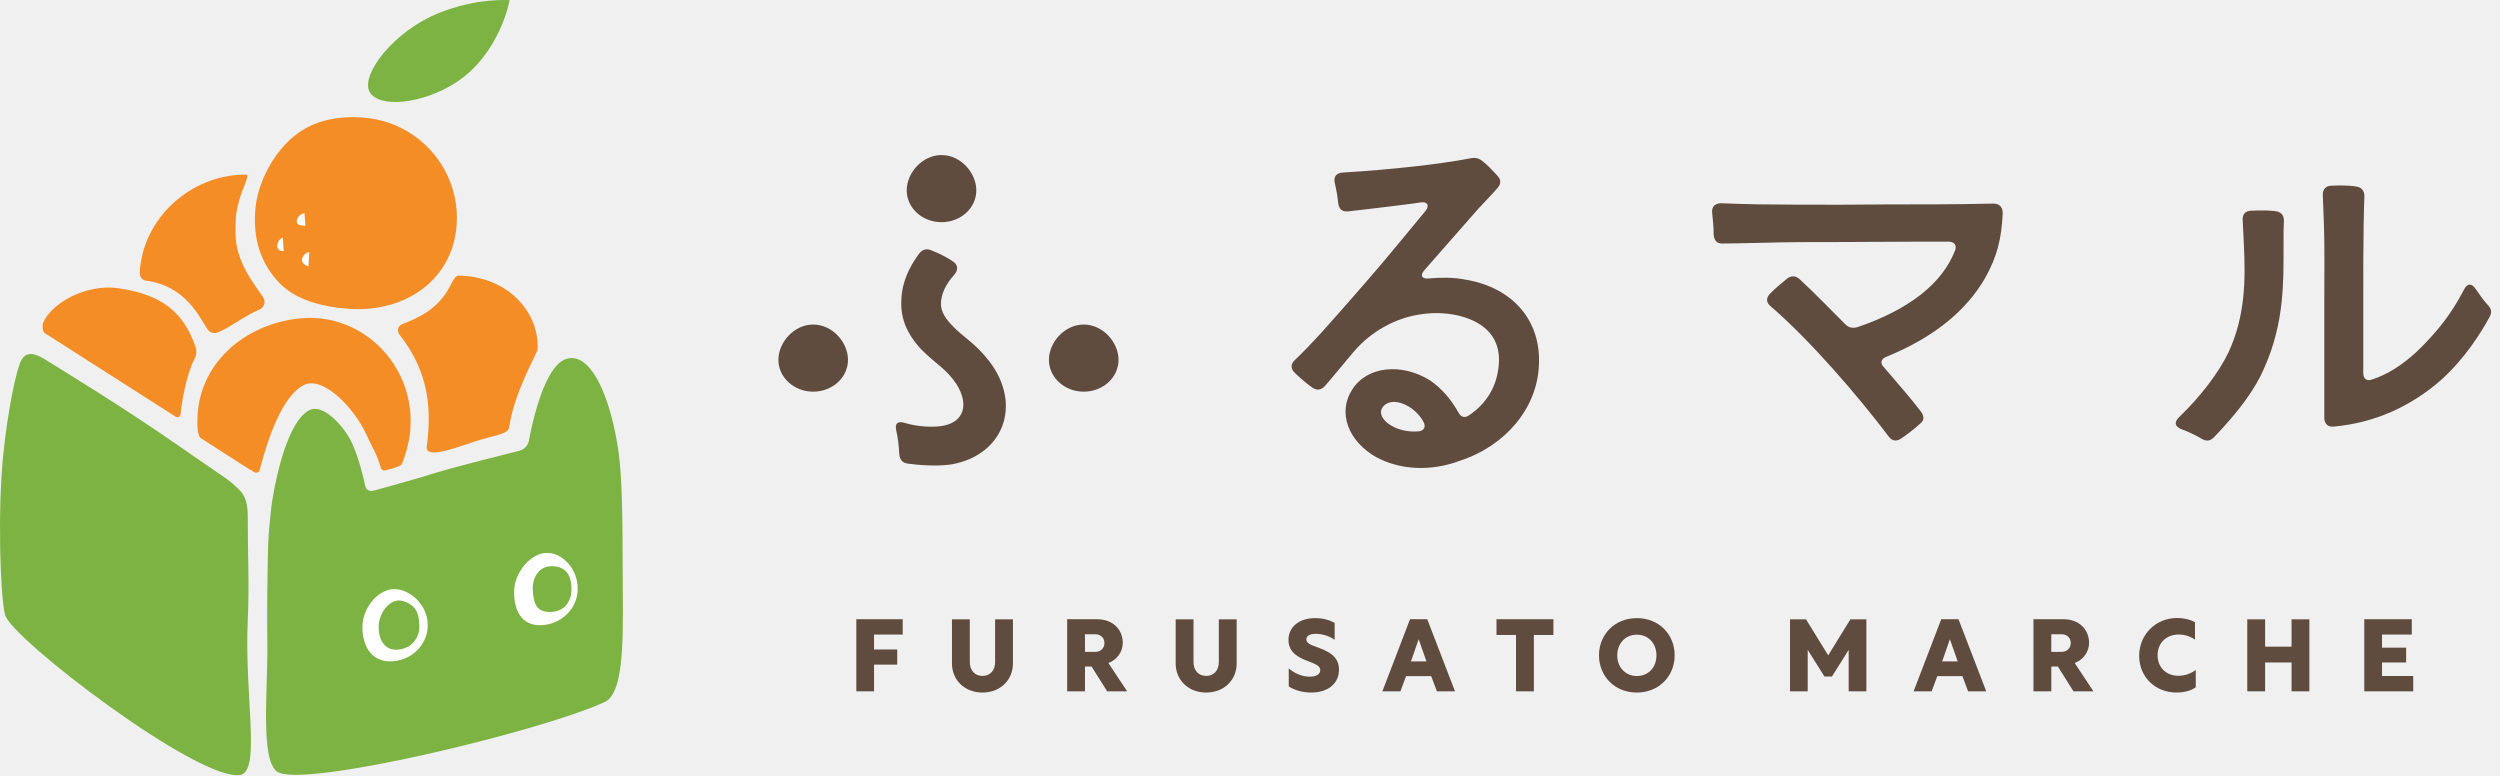
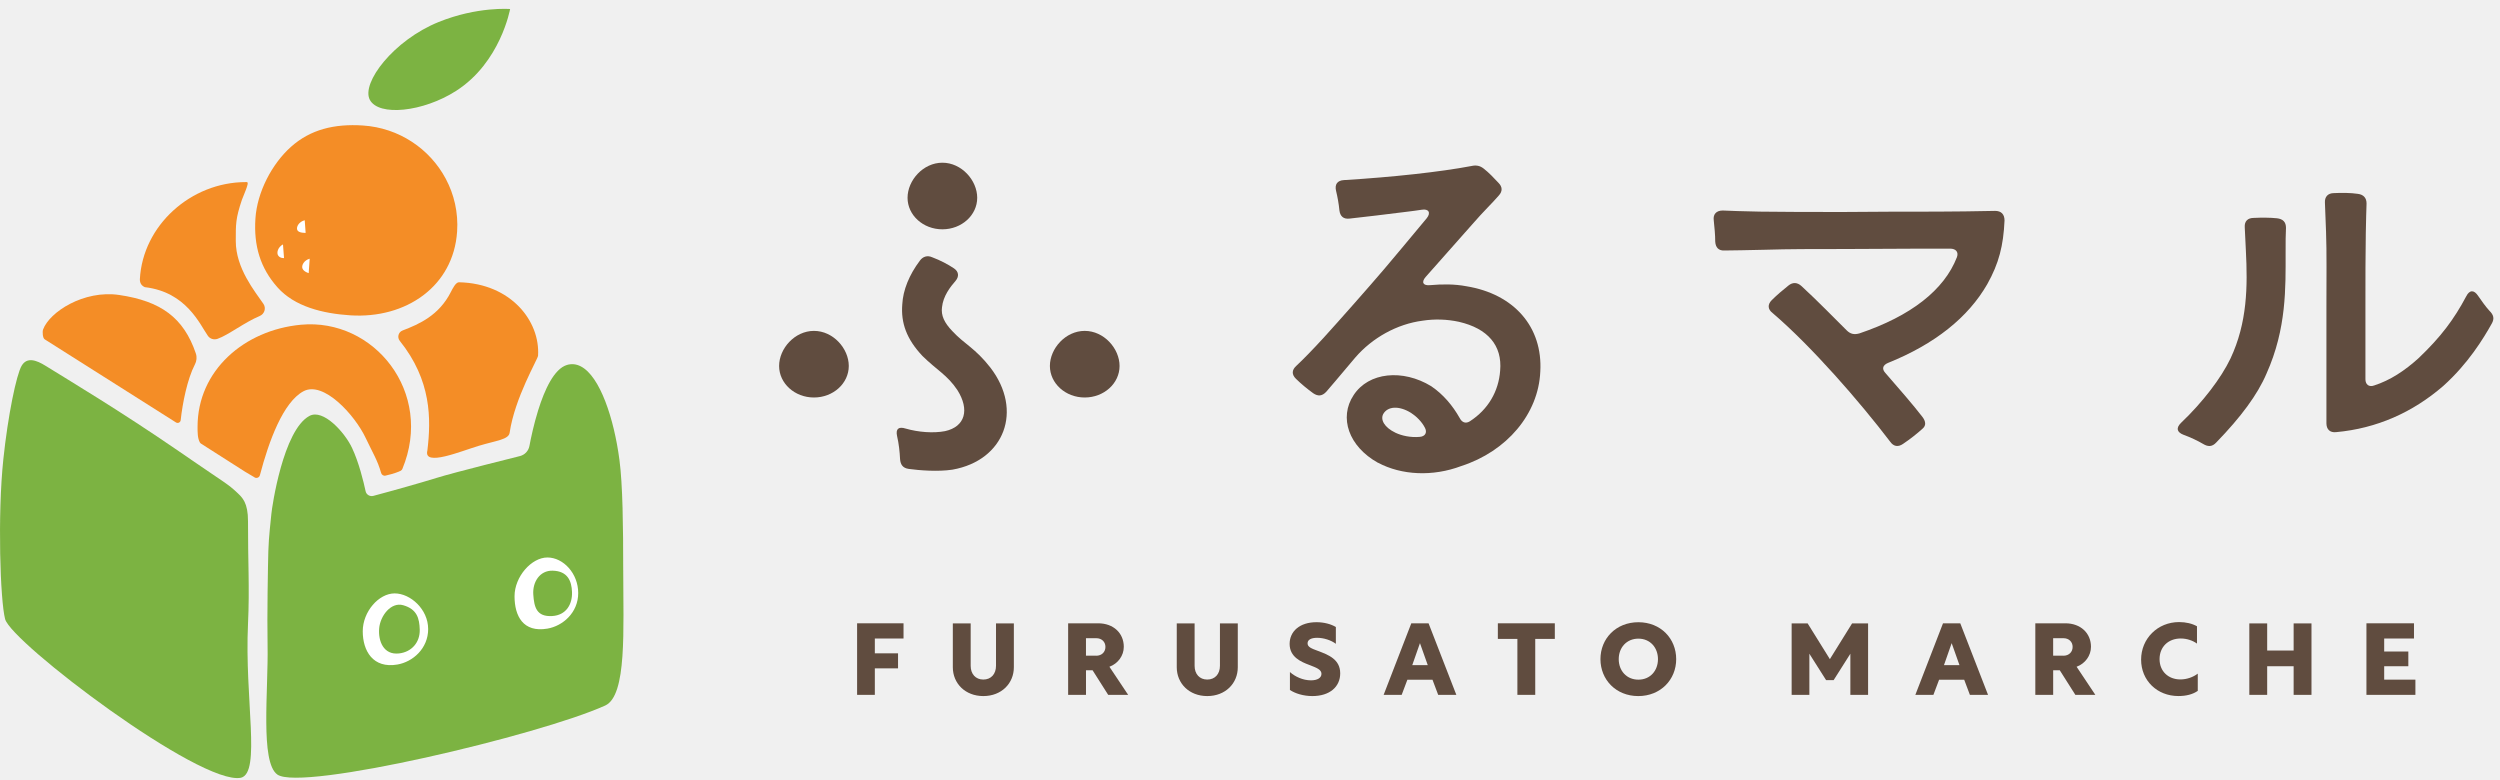
- <svg xmlns="http://www.w3.org/2000/svg" width="258" height="80" viewBox="0 0 258 80" fill="none">
-   <path d="M93.689 47.844C93.111 47.767 92.838 47.421 92.8 46.804C92.761 46.036 92.684 45.266 92.491 44.418C92.337 43.686 92.645 43.417 93.381 43.65C94.694 44.034 96.239 44.15 97.437 43.919C99.525 43.456 99.988 41.687 98.713 39.649C97.669 38.072 96.586 37.57 95.118 36.108C93.458 34.337 92.877 32.645 93.031 30.722C93.108 29.26 93.728 27.683 94.846 26.183C95.154 25.76 95.617 25.607 96.121 25.837C96.933 26.145 97.743 26.569 98.363 26.992C98.867 27.337 98.903 27.839 98.517 28.3C97.977 28.917 97.242 29.877 97.126 31.032C97.011 31.879 97.358 32.647 98.209 33.533C99.445 34.88 100.527 35.264 102.111 37.304C105.512 41.766 103.579 46.961 98.209 47.923C96.702 48.154 94.807 48 93.687 47.846L93.689 47.844Z" fill="#604C3F" />
-   <path d="M87.514 37.14C87.514 38.953 85.907 40.42 83.923 40.42C81.938 40.42 80.331 38.95 80.331 37.14C80.331 35.33 81.938 33.492 83.923 33.492C85.907 33.492 87.514 35.328 87.514 37.14Z" fill="#604C3F" />
-   <path d="M115.433 37.14C115.433 38.953 113.826 40.42 111.841 40.42C109.857 40.42 108.25 38.95 108.25 37.14C108.25 35.33 109.857 33.492 111.841 33.492C113.826 33.492 115.433 35.328 115.433 37.14Z" fill="#604C3F" />
-   <path d="M100.756 19.649C100.756 21.462 99.149 22.929 97.165 22.929C95.18 22.929 93.573 21.459 93.573 19.649C93.573 17.84 95.18 16.001 97.165 16.001C99.149 16.001 100.756 17.837 100.756 19.649Z" fill="#604C3F" />
-   <path d="M142.08 47.212C139.067 45.519 138.023 42.516 139.568 40.169C141.113 37.783 144.63 37.437 147.566 39.245C148.802 40.092 149.769 41.246 150.501 42.552C150.733 43.016 151.121 43.169 151.545 42.898C153.437 41.666 154.52 39.782 154.674 37.627C154.905 35.01 153.399 33.241 150.424 32.547C149.188 32.279 147.913 32.24 146.676 32.432C144.049 32.778 141.499 34.201 139.722 36.28C137.907 38.474 137.133 39.357 136.748 39.821C136.324 40.281 135.897 40.32 135.395 39.974C134.817 39.552 134.159 39.011 133.619 38.474C133.156 38.013 133.195 37.55 133.658 37.127C134.354 36.474 135.357 35.435 136.478 34.204C138.177 32.317 141.074 29.009 142.699 27.087C143.396 26.278 145.442 23.779 147.103 21.777C147.566 21.198 147.296 20.776 146.602 20.891C146.098 20.968 145.558 21.045 144.902 21.122C143.087 21.352 140.576 21.659 139.146 21.813C138.529 21.89 138.18 21.582 138.103 20.965C138.025 20.195 137.91 19.58 137.755 18.925C137.601 18.272 137.871 17.847 138.568 17.809C143.591 17.502 148.496 16.961 151.705 16.347C152.208 16.232 152.594 16.309 152.98 16.616C153.52 17.038 154.023 17.578 154.486 18.078C154.91 18.5 154.949 18.963 154.525 19.424C153.946 20.118 152.903 21.116 151.82 22.386L146.99 27.888C146.527 28.425 146.72 28.812 147.452 28.735C148.728 28.62 150.003 28.62 151.201 28.851C156.108 29.66 159.083 33.082 158.813 37.739C158.62 42.125 155.376 46.011 150.661 47.549C147.725 48.666 144.517 48.512 142.082 47.204L142.08 47.212ZM146.91 43.556C146.602 42.941 146.021 42.363 145.481 42.017C144.244 41.246 143.085 41.323 142.622 42.132C142.313 42.708 142.699 43.517 143.897 44.093C144.553 44.401 145.442 44.595 146.37 44.516C146.951 44.477 147.183 44.055 146.91 43.553V43.556Z" fill="#604C3F" />
-   <path d="M194.894 45.023C191.727 40.829 186.781 35.097 182.763 31.633C182.261 31.249 182.223 30.75 182.686 30.287C183.187 29.785 183.806 29.247 184.385 28.787C184.848 28.402 185.313 28.441 185.737 28.825C187.359 30.325 189.254 32.289 190.411 33.443C190.796 33.827 191.182 33.904 191.724 33.751C197.018 31.943 200.457 29.25 201.771 25.825C201.964 25.287 201.655 24.939 201.074 24.939C197.095 24.939 198.409 24.939 190.218 24.977C186.935 24.977 184.462 24.977 181.989 25.054C180.094 25.092 178.706 25.131 177.816 25.131C177.199 25.169 176.888 24.823 176.85 24.206C176.85 23.513 176.773 22.706 176.696 21.974C176.618 21.36 176.965 20.973 177.624 20.973C178.397 21.012 179.595 21.05 181.449 21.088C183.922 21.127 186.858 21.127 190.105 21.127C193.349 21.088 197.29 21.088 199.725 21.088C201.193 21.088 203.936 21.05 205.712 21.012C206.332 21.012 206.679 21.357 206.679 22.012C206.563 24.629 206.098 26.475 204.9 28.63C202.931 32.094 199.491 34.864 194.66 36.825C194.12 37.056 194.005 37.442 194.39 37.865C195.781 39.48 197.249 41.172 198.216 42.442C198.563 42.903 198.601 43.328 198.254 43.635C197.673 44.173 196.941 44.751 196.205 45.251C195.704 45.596 195.239 45.519 194.892 45.02L194.894 45.023Z" fill="#604C3F" />
-   <path d="M225.109 44.288C224.451 44.019 224.335 43.594 224.878 43.057C227.119 40.904 229.012 38.402 229.978 36.362C231.716 32.629 231.755 28.858 231.562 25.128L231.446 22.704C231.408 22.087 231.755 21.741 232.374 21.741C233.187 21.703 234.035 21.703 234.77 21.78C235.39 21.856 235.698 22.164 235.698 22.781C235.66 23.398 235.66 24.242 235.66 25.397C235.66 28.935 235.775 33.246 233.688 37.939C232.76 40.133 231.06 42.44 228.51 45.097C228.086 45.558 227.659 45.558 227.158 45.251C226.58 44.905 225.844 44.559 225.112 44.288H225.109ZM239.868 43.095V30.937C239.868 28.282 239.907 25.205 239.829 23.203L239.714 20.164C239.675 19.547 240.022 19.163 240.642 19.163C241.454 19.125 242.341 19.125 243.115 19.24C243.693 19.317 244.004 19.662 244.004 20.241C243.966 20.935 243.966 21.933 243.927 23.318C243.889 25.32 243.889 28.282 243.889 30.937V38.517C243.889 39.055 244.236 39.365 244.776 39.173C246.436 38.635 247.943 37.634 249.372 36.326C251.653 34.132 253.005 32.325 254.28 29.9C254.627 29.206 255.092 29.206 255.516 29.862C255.864 30.364 256.288 30.978 256.676 31.401C257.1 31.823 257.216 32.209 256.907 32.747C256.056 34.286 254.473 36.902 251.923 39.211C248.755 41.981 245.046 43.635 240.873 44.022C240.215 44.099 239.868 43.715 239.868 43.098V43.095Z" fill="#604C3F" />
-   <path d="M88.373 63.904H93.159V65.486H90.201V67.027H92.594V68.589H90.201V71.346H88.373V63.904Z" fill="#604C3F" />
-   <path d="M104.535 68.474C104.535 70.15 103.26 71.471 101.389 71.471C99.517 71.471 98.242 70.15 98.242 68.474V63.914H100.083V68.328C100.083 69.18 100.594 69.754 101.389 69.754C102.183 69.754 102.695 69.18 102.695 68.328V63.914H104.535V68.474Z" fill="#604C3F" />
-   <path d="M110.132 63.904H113.225C114.813 63.904 115.87 64.933 115.87 66.351C115.87 67.257 115.284 68.089 114.387 68.422L116.32 71.346H114.261L112.651 68.786H111.973V71.346H110.132V63.904ZM113.027 67.275C113.602 67.275 113.978 66.881 113.978 66.359C113.978 65.837 113.602 65.453 113.027 65.453H111.97V67.273H113.027V67.275Z" fill="#604C3F" />
-   <path d="M127.624 68.474C127.624 70.15 126.349 71.471 124.477 71.471C122.605 71.471 121.33 70.15 121.33 68.474V63.914H123.171V68.328C123.171 69.18 123.683 69.754 124.477 69.754C125.271 69.754 125.783 69.18 125.783 68.328V63.914H127.624V68.474Z" fill="#604C3F" />
-   <path d="M137.735 64.288V66.036C137.244 65.663 136.491 65.412 135.802 65.412C135.195 65.412 134.819 65.609 134.819 65.985C134.819 66.362 135.185 66.515 135.897 66.776C136.93 67.171 138.185 67.631 138.185 69.109C138.185 70.493 137.118 71.471 135.311 71.471C134.39 71.471 133.534 71.2 132.999 70.837V68.973C133.542 69.462 134.349 69.835 135.174 69.835C135.853 69.835 136.251 69.564 136.251 69.16C136.251 68.712 135.74 68.525 134.997 68.233C134.138 67.91 132.969 67.411 132.969 66.047C132.969 64.756 133.994 63.789 135.737 63.789C136.501 63.789 137.21 63.975 137.735 64.288Z" fill="#604C3F" />
-   <path d="M145.517 63.904H147.293L150.157 71.346H148.286L147.699 69.774H145.108L144.522 71.346H142.661L145.514 63.904H145.517ZM147.211 68.256L146.406 65.967L145.612 68.256H147.211Z" fill="#604C3F" />
-   <path d="M156.453 65.527H154.437V63.904H160.312V65.527H158.294V71.346H156.453V65.527Z" fill="#604C3F" />
-   <path d="M172.826 67.631C172.826 69.764 171.217 71.471 168.916 71.471C166.615 71.471 165.016 69.764 165.016 67.631C165.016 65.499 166.615 63.791 168.926 63.791C171.238 63.791 172.826 65.499 172.826 67.631ZM166.901 67.631C166.901 68.829 167.705 69.764 168.929 69.764C170.153 69.764 170.947 68.827 170.947 67.631C170.947 66.436 170.142 65.499 168.929 65.499C167.716 65.499 166.901 66.425 166.901 67.631Z" fill="#604C3F" />
-   <path d="M188.282 69.815L186.557 67.068V71.346H184.729V63.914H186.38L188.67 67.631L190.961 63.914H192.611V71.346H190.783V67.068L189.058 69.815H188.285H188.282Z" fill="#604C3F" />
-   <path d="M200.339 63.904H202.116L204.98 71.346H203.108L202.522 69.774H199.931L199.344 71.346H197.483L200.337 63.904H200.339ZM202.033 68.256L201.229 65.967L200.434 68.256H202.033Z" fill="#604C3F" />
-   <path d="M209.854 63.904H212.947C214.535 63.904 215.592 64.933 215.592 66.351C215.592 67.257 215.006 68.089 214.109 68.422L216.042 71.346H213.983L212.373 68.786H211.695V71.346H209.854V63.904ZM212.749 67.275C213.324 67.275 213.7 66.881 213.7 66.359C213.7 65.837 213.324 65.453 212.749 65.453H211.692V67.273H212.749V67.275Z" fill="#604C3F" />
-   <path d="M226.603 70.928C226.112 71.282 225.423 71.469 224.608 71.469C222.412 71.469 220.762 69.856 220.762 67.68C220.762 65.504 222.456 63.776 224.682 63.776C225.381 63.776 226.032 63.932 226.523 64.213V66.013C226.063 65.68 225.456 65.483 224.849 65.483C223.554 65.483 222.664 66.359 222.664 67.629C222.664 68.898 223.574 69.741 224.806 69.741C225.443 69.741 226.101 69.523 226.603 69.136V70.926V70.928Z" fill="#604C3F" />
-   <path d="M231.919 63.914H233.76V66.735H236.488V63.914H238.328V71.346H236.488V68.368H233.76V71.346H231.919V63.914Z" fill="#604C3F" />
-   <path d="M243.994 63.904H248.897V65.486H245.825V66.838H248.313V68.368H245.825V69.764H249.043V71.346H243.994V63.904Z" fill="#604C3F" />
-   <path d="M37.416 12.13C34.48 11.938 32.01 12.535 29.987 14.363C28.059 16.109 26.519 19.017 26.336 21.802C26.149 24.657 26.848 26.966 28.609 28.963C30.367 30.96 33.249 31.684 36.115 31.874C41.848 32.248 46.756 28.868 47.131 23.162C47.263 21.18 46.823 19.291 45.951 17.653C44.316 14.57 41.157 12.376 37.414 12.13H37.416Z" fill="#F48D26" />
-   <path d="M19.683 46.868C19.272 46.582 18.85 46.29 18.416 45.99C12.369 41.8 7.058 38.602 4.688 37.117C3.744 36.526 2.783 36.183 2.232 37.117C1.69 38.039 0.819 42.291 0.345 46.828C-0.266 52.688 0.024 61.528 0.525 63.461C1.158 65.903 20.678 80.813 24.845 79.965C26.935 79.43 25.208 71.773 25.57 63.978C25.745 60.214 25.557 57.421 25.57 53.287C25.575 51.356 24.989 50.826 24.454 50.317C23.485 49.395 23.197 49.311 19.683 46.871V46.868Z" fill="#7CB342" />
-   <path d="M38.131 9.458C37.221 7.712 40.581 3.26 45.234 1.365C49.234 -0.263 52.594 0.019 52.594 0.019C52.594 0.019 51.617 5.569 47.026 8.534C43.612 10.738 39.041 11.206 38.131 9.458Z" fill="#7CB342" />
-   <path d="M22.439 34.314C23.555 33.919 25.182 32.619 26.771 31.946C27.272 31.733 27.465 31.129 27.159 30.678C26.272 29.37 24.31 26.977 24.31 24.15C24.31 22.384 24.287 21.828 24.94 19.867C25.714 17.978 25.611 18.016 25.354 18.016C19.675 18.016 14.706 22.537 14.421 28.131C14.421 28.515 14.577 28.784 14.935 28.945C19.215 29.447 20.606 32.819 21.439 34.012C21.66 34.329 22.069 34.447 22.436 34.316L22.439 34.314Z" fill="#F48D26" />
-   <path d="M20.097 36.981C20.28 36.628 20.318 36.216 20.192 35.84C18.938 32.107 16.57 30.392 12.284 29.757C8.649 29.217 5.107 31.521 4.441 33.351C4.359 33.582 4.397 34.239 4.605 34.367L18.148 43.016C18.349 43.138 18.606 43.01 18.629 42.777C18.822 40.998 19.308 38.517 20.095 36.981H20.097Z" fill="#F48D26" />
-   <path d="M44.064 45.934C43.625 47.662 47.561 45.988 49.381 45.44C51.237 44.882 52.445 44.792 52.548 44.081C53.075 40.445 55.456 36.423 55.476 36.08C55.708 32.491 52.692 28.556 47.324 28.436C46.993 28.436 46.687 29.058 46.478 29.462C45.262 31.874 43.231 32.788 41.507 33.451C41.072 33.617 40.931 34.163 41.218 34.526C44.491 38.645 44.458 42.647 44.064 45.937V45.934Z" fill="#F48D26" />
-   <path d="M64.256 58.414C64.256 53.752 64.207 49.498 63.867 46.902C63.315 42.657 61.878 38.21 59.877 37.178C59.43 36.948 58.955 36.884 58.456 37.035C57.132 37.437 56.15 39.611 55.489 41.748C55.044 43.184 54.746 44.605 54.587 45.463C54.492 45.967 54.121 46.372 53.625 46.507C53.625 46.507 46.8 48.218 45.026 48.778C43.252 49.339 40.095 50.212 40.095 50.212L38.496 50.65C38.139 50.747 37.771 50.529 37.697 50.168C37.481 49.152 37.002 47.168 36.293 45.652C35.527 44.019 33.319 41.572 31.907 42.334C29.185 43.806 28.038 51.866 27.984 52.493C27.93 53.123 27.706 54.882 27.665 56.425C27.629 57.79 27.529 63.143 27.588 66.148C27.683 70.879 26.804 78.352 28.599 79.635C31.074 81.407 55.638 75.544 62.399 72.454C64.654 71.422 64.258 64.515 64.258 58.409L64.256 58.414Z" fill="#7CB342" />
-   <path d="M26.241 48.73C26.457 48.858 26.732 48.748 26.797 48.504C27.727 44.928 29.2 40.901 31.288 39.772C33.352 38.656 36.581 42.235 37.699 44.621C38.429 46.18 38.928 46.943 39.298 48.271C39.352 48.463 39.545 48.591 39.74 48.545C40.635 48.343 41.108 48.143 41.311 48.041C41.394 48 41.455 47.928 41.489 47.844C44.759 39.892 38.558 32.14 31.031 32.852C25.18 33.405 20.369 37.614 20.369 43.466C20.369 44.057 20.369 44.651 20.603 45.084C20.634 45.143 20.683 45.189 20.74 45.225L25.28 48.146L26.244 48.722L26.241 48.73Z" fill="#F48D26" />
-   <path d="M44.147 64.493C44.147 66.535 42.556 67.918 40.969 68.192C38.46 68.624 37.401 66.776 37.401 64.733C37.401 62.69 39.052 60.793 40.687 60.793C42.322 60.793 44.145 62.45 44.145 64.493H44.147Z" fill="white" />
-   <path d="M39.095 64.426C39.206 63.125 40.314 61.656 41.579 62.025C42.99 62.434 43.247 63.381 43.278 64.574C43.309 65.88 42.448 66.886 41.149 67.037C39.53 67.224 38.982 65.729 39.095 64.428V64.426Z" fill="#7CB342" />
-   <path d="M59.618 60.757C59.618 62.8 58.026 64.183 56.44 64.457C53.931 64.889 53.052 63.136 53.052 61.093C53.052 59.05 54.803 57.058 56.44 57.058C58.078 57.058 59.618 58.714 59.618 60.757Z" fill="white" />
-   <path d="M54.985 60.913C54.895 59.61 55.656 58.399 56.975 58.43C58.528 58.466 58.934 59.5 58.978 60.639C59.029 61.94 58.358 63.064 56.939 63.148C55.312 63.246 55.075 62.216 54.985 60.913Z" fill="#7CB342" />
-   <path d="M31.419 21.987C30.83 22.13 30.521 22.668 30.65 22.998C30.779 23.328 31.514 23.3 31.514 23.3L31.419 21.987Z" fill="white" />
-   <path d="M31.928 25.986C31.344 26.147 31.051 26.695 31.192 27.02C31.331 27.348 31.828 27.486 31.828 27.486L31.93 25.983L31.928 25.986Z" fill="white" />
-   <path d="M29.177 24.498C28.645 24.788 28.483 25.384 28.694 25.671C28.902 25.958 29.285 25.919 29.285 25.919L29.177 24.496V24.498Z" fill="white" />
+ <svg xmlns="http://www.w3.org/2000/svg" width="234" height="73" viewBox="0 0 234 73" fill="none">
+   <path d="M85.052 43.888C84.527 43.819 84.279 43.507 84.244 42.952C84.209 42.261 84.139 41.567 83.964 40.805C83.824 40.146 84.104 39.904 84.772 40.114C85.964 40.459 87.367 40.563 88.454 40.355C90.349 39.938 90.769 38.346 89.612 36.512C88.664 35.093 87.682 34.641 86.349 33.326C84.842 31.731 84.314 30.208 84.454 28.478C84.524 27.162 85.087 25.743 86.102 24.393C86.382 24.013 86.802 23.874 87.259 24.082C87.997 24.358 88.732 24.741 89.294 25.121C89.752 25.432 89.785 25.884 89.434 26.298C88.944 26.854 88.277 27.718 88.172 28.757C88.067 29.519 88.382 30.21 89.154 31.008C90.277 32.22 91.26 32.565 92.697 34.402C95.785 38.418 94.03 43.093 89.154 43.959C87.787 44.166 86.067 44.028 85.049 43.89L85.052 43.888Z" fill="#604C3F" />
+   <path d="M79.446 34.255C79.446 35.886 77.987 37.206 76.186 37.206C74.384 37.206 72.925 35.883 72.925 34.255C72.925 32.626 74.384 30.971 76.186 30.971C77.987 30.971 79.446 32.623 79.446 34.255Z" fill="#604C3F" />
+   <path d="M104.791 34.255C104.791 35.886 103.332 37.206 101.53 37.206C99.729 37.206 98.27 35.883 98.27 34.255C98.27 32.626 99.729 30.971 101.53 30.971C103.332 30.971 104.791 32.623 104.791 34.255Z" fill="#604C3F" />
+   <path d="M91.467 18.513C91.467 20.144 90.008 21.464 88.207 21.464C86.405 21.464 84.947 20.142 84.947 18.513C84.947 16.884 86.405 15.229 88.207 15.229C90.008 15.229 91.467 16.881 91.467 18.513Z" fill="#604C3F" />
+   <path d="M128.981 43.318C126.245 41.795 125.298 39.093 126.701 36.98C128.103 34.833 131.296 34.521 133.961 36.148C135.084 36.911 135.961 37.95 136.626 39.125C136.836 39.542 137.189 39.68 137.574 39.436C139.291 38.328 140.274 36.632 140.414 34.692C140.624 32.337 139.256 30.745 136.556 30.121C135.434 29.879 134.276 29.844 133.153 30.017C130.768 30.328 128.453 31.609 126.841 33.48C125.193 35.455 124.49 36.249 124.14 36.667C123.755 37.081 123.368 37.116 122.913 36.805C122.388 36.425 121.79 35.938 121.3 35.455C120.88 35.04 120.915 34.623 121.335 34.243C121.968 33.655 122.878 32.72 123.895 31.611C125.438 29.913 128.068 26.936 129.543 25.206C130.176 24.478 132.033 22.229 133.541 20.427C133.961 19.907 133.716 19.526 133.086 19.63C132.628 19.699 132.138 19.768 131.543 19.837C129.896 20.045 127.615 20.321 126.318 20.46C125.758 20.529 125.44 20.252 125.37 19.697C125.3 19.003 125.195 18.451 125.055 17.861C124.915 17.273 125.16 16.891 125.793 16.856C130.353 16.579 134.806 16.093 137.718 15.54C138.176 15.437 138.526 15.506 138.876 15.782C139.366 16.163 139.823 16.649 140.243 17.098C140.629 17.478 140.664 17.895 140.279 18.31C139.753 18.934 138.806 19.833 137.823 20.976L133.438 25.927C133.018 26.411 133.193 26.759 133.858 26.69C135.016 26.586 136.173 26.586 137.261 26.794C141.716 27.522 144.416 30.602 144.171 34.793C143.996 38.74 141.051 42.238 136.771 43.623C134.106 44.627 131.193 44.489 128.983 43.312L128.981 43.318ZM133.366 40.028C133.086 39.475 132.558 38.955 132.068 38.644C130.946 37.95 129.893 38.019 129.473 38.747C129.193 39.266 129.543 39.994 130.631 40.512C131.226 40.789 132.033 40.964 132.876 40.892C133.403 40.858 133.613 40.477 133.366 40.026V40.028Z" fill="#604C3F" />
+   <path d="M176.926 41.349C174.051 37.575 169.561 32.416 165.913 29.298C165.458 28.953 165.423 28.503 165.843 28.086C166.298 27.635 166.86 27.151 167.386 26.736C167.806 26.391 168.228 26.425 168.613 26.771C170.086 28.121 171.806 29.888 172.856 30.927C173.206 31.273 173.556 31.342 174.049 31.204C178.854 29.577 181.976 27.153 183.169 24.07C183.344 23.587 183.064 23.273 182.536 23.273C178.924 23.273 180.116 23.273 172.681 23.308C169.701 23.308 167.456 23.308 165.21 23.377C163.49 23.411 162.23 23.446 161.423 23.446C160.863 23.48 160.58 23.169 160.545 22.614C160.545 21.99 160.475 21.264 160.405 20.605C160.335 20.052 160.65 19.704 161.248 19.704C161.95 19.739 163.038 19.773 164.72 19.808C166.965 19.842 169.631 19.842 172.578 19.842C175.523 19.808 179.101 19.808 181.311 19.808C182.644 19.808 185.134 19.773 186.747 19.739C187.309 19.739 187.624 20.05 187.624 20.64C187.519 22.994 187.097 24.656 186.009 26.596C184.221 29.713 181.099 32.206 176.714 33.971C176.224 34.178 176.119 34.526 176.469 34.907C177.731 36.36 179.064 37.883 179.941 39.026C180.256 39.441 180.291 39.823 179.976 40.1C179.449 40.584 178.784 41.105 178.116 41.554C177.661 41.865 177.239 41.796 176.924 41.346L176.926 41.349Z" fill="#604C3F" />
+   <path d="M204.355 40.688C203.758 40.446 203.653 40.063 204.145 39.579C206.18 37.642 207.898 35.391 208.775 33.554C210.353 30.195 210.388 26.801 210.213 23.444L210.108 21.262C210.073 20.707 210.388 20.396 210.951 20.396C211.688 20.361 212.458 20.361 213.126 20.43C213.688 20.499 213.968 20.776 213.968 21.331C213.933 21.886 213.933 22.647 213.933 23.686C213.933 26.87 214.038 30.75 212.143 34.974C211.301 36.948 209.758 39.024 207.443 41.416C207.058 41.831 206.67 41.831 206.215 41.554C205.69 41.243 205.023 40.932 204.358 40.688H204.355ZM217.753 39.614V28.672C217.753 26.282 217.788 23.513 217.718 21.711L217.613 18.976C217.578 18.421 217.894 18.075 218.456 18.075C219.193 18.041 219.999 18.041 220.701 18.145C221.226 18.214 221.509 18.525 221.509 19.045C221.474 19.67 221.474 20.568 221.439 21.815C221.404 23.617 221.404 26.282 221.404 28.672V35.494C221.404 35.978 221.719 36.257 222.209 36.084C223.716 35.6 225.084 34.699 226.381 33.522C228.452 31.547 229.679 29.921 230.837 27.739C231.152 27.114 231.574 27.114 231.959 27.704C232.274 28.156 232.659 28.709 233.012 29.089C233.397 29.469 233.502 29.817 233.222 30.301C232.449 31.686 231.012 34.04 228.697 36.119C225.821 38.612 222.454 40.1 218.666 40.448C218.069 40.517 217.753 40.172 217.753 39.616V39.614Z" fill="#604C3F" />
+   <path d="M80.225 58.341H84.57V59.765H81.884V61.152H84.057V62.558H81.884V65.039H80.225V58.341Z" fill="#604C3F" />
+   <path d="M94.897 62.454C94.897 63.963 93.74 65.152 92.041 65.152C90.342 65.152 89.184 63.963 89.184 62.454V58.351H90.855V62.323C90.855 63.09 91.32 63.606 92.041 63.606C92.762 63.606 93.226 63.09 93.226 62.323V58.351H94.897V62.454Z" fill="#604C3F" />
+   <path d="M99.978 58.341H102.786C104.228 58.341 105.187 59.268 105.187 60.544C105.187 61.36 104.655 62.108 103.841 62.408L105.596 65.039H103.726L102.265 62.735H101.649V65.039H99.978V58.341ZM102.606 61.376C103.129 61.376 103.469 61.021 103.469 60.551C103.469 60.081 103.129 59.735 102.606 59.735H101.647V61.373H102.606V61.376Z" fill="#604C3F" />
+   <path d="M115.857 62.454C115.857 63.963 114.699 65.152 113 65.152C111.301 65.152 110.144 63.963 110.144 62.454V58.351H111.815V62.323C111.815 63.09 112.279 63.606 113 63.606C113.722 63.606 114.186 63.09 114.186 62.323V58.351H115.857V62.454Z" fill="#604C3F" />
+   <path d="M125.036 58.687V60.261C124.59 59.924 123.906 59.699 123.281 59.699C122.73 59.699 122.389 59.876 122.389 60.215C122.389 60.553 122.721 60.692 123.367 60.927C124.305 61.282 125.444 61.696 125.444 63.026C125.444 64.272 124.476 65.152 122.835 65.152C122 65.152 121.223 64.908 120.737 64.581V62.904C121.23 63.344 121.962 63.68 122.711 63.68C123.328 63.68 123.689 63.436 123.689 63.072C123.689 62.669 123.225 62.5 122.55 62.238C121.771 61.947 120.709 61.498 120.709 60.27C120.709 59.109 121.64 58.238 123.223 58.238C123.916 58.238 124.56 58.406 125.036 58.687Z" fill="#604C3F" />
+   <path d="M132.101 58.341H133.713L136.313 65.039H134.614L134.082 63.625H131.73L131.197 65.039H129.508L132.098 58.341H132.101ZM133.639 62.258L132.908 60.198L132.187 62.258H133.639Z" fill="#604C3F" />
+   <path d="M142.028 59.802H140.199V58.341H145.531V59.802H143.699V65.039H142.028V59.802Z" fill="#604C3F" />
+   <path d="M156.892 61.696C156.892 63.616 155.431 65.153 153.343 65.153C151.254 65.153 149.802 63.616 149.802 61.696C149.802 59.777 151.254 58.24 153.352 58.24C155.45 58.24 156.892 59.777 156.892 61.696ZM151.513 61.696C151.513 62.775 152.243 63.616 153.354 63.616C154.465 63.616 155.186 62.772 155.186 61.696C155.186 60.62 154.456 59.777 153.354 59.777C152.253 59.777 151.513 60.611 151.513 61.696Z" fill="#604C3F" />
+   <path d="M170.923 63.661L169.357 61.189V65.039H167.698V58.351H169.196L171.276 61.696L173.355 58.351H174.853V65.039H173.194V61.189L171.628 63.661H170.926H170.923Z" fill="#604C3F" />
+   <path d="M181.869 58.341H183.481L186.081 65.039H184.382L183.85 63.625H181.498L180.966 65.039H179.276L181.866 58.341H181.869ZM183.407 62.258L182.676 60.198L181.955 62.258H183.407Z" fill="#604C3F" />
+   <path d="M190.506 58.341H193.314C194.756 58.341 195.715 59.268 195.715 60.544C195.715 61.36 195.183 62.108 194.369 62.408L196.124 65.039H194.254L192.793 62.735H192.177V65.039H190.506V58.341ZM193.134 61.376C193.657 61.376 193.998 61.021 193.998 60.551C193.998 60.081 193.657 59.735 193.134 59.735H192.175V61.373H193.134V61.376Z" fill="#604C3F" />
+   <path d="M205.711 64.664C205.265 64.982 204.639 65.15 203.9 65.15C201.907 65.15 200.408 63.698 200.408 61.74C200.408 59.781 201.946 58.226 203.967 58.226C204.602 58.226 205.193 58.367 205.638 58.62V60.24C205.221 59.94 204.67 59.763 204.119 59.763C202.943 59.763 202.135 60.551 202.135 61.694C202.135 62.837 202.961 63.595 204.079 63.595C204.658 63.595 205.256 63.399 205.711 63.051V64.661V64.664Z" fill="#604C3F" />
+   <path d="M210.537 58.351H212.208V60.89H214.684V58.351H216.355V65.039H214.684V62.36H212.208V65.039H210.537V58.351Z" fill="#604C3F" />
+   <path d="M221.499 58.341H225.949V59.765H223.16V60.982H225.42V62.36H223.16V63.615H226.082V65.039H221.499V58.341Z" fill="#604C3F" />
+   <path d="M33.967 11.746C31.302 11.573 29.059 12.11 27.222 13.755C25.472 15.326 24.074 17.944 23.908 20.451C23.738 23.02 24.373 25.098 25.971 26.895C27.567 28.692 30.184 29.344 32.786 29.515C37.99 29.851 42.445 26.81 42.786 21.674C42.905 19.891 42.506 18.19 41.715 16.716C40.231 13.941 37.362 11.967 33.964 11.746H33.967Z" fill="#F48D26" />
+   <path d="M17.869 43.01C17.495 42.752 17.112 42.489 16.718 42.22C11.229 38.448 6.407 35.57 4.256 34.234C3.399 33.702 2.526 33.393 2.027 34.234C1.534 35.063 0.743 38.89 0.314 42.973C-0.242 48.247 0.022 56.203 0.477 57.943C1.051 60.141 18.772 73.56 22.555 72.797C24.452 72.316 22.884 65.424 23.213 58.408C23.372 55.021 23.201 52.507 23.213 48.786C23.218 47.049 22.685 46.572 22.2 46.114C21.32 45.284 21.059 45.208 17.869 43.012V43.01Z" fill="#7CB342" />
+   <path d="M34.615 9.34C33.789 7.769 36.84 3.762 41.064 2.057C44.695 0.591 47.745 0.845 47.745 0.845C47.745 0.845 46.858 5.84 42.69 8.508C39.591 10.492 35.442 10.914 34.615 9.34Z" fill="#7CB342" />
+   <path d="M20.37 31.711C21.383 31.356 22.86 30.186 24.303 29.58C24.758 29.388 24.933 28.845 24.655 28.439C23.85 27.262 22.069 25.107 22.069 22.564C22.069 20.974 22.048 20.474 22.641 18.709C23.343 17.009 23.25 17.043 23.017 17.043C17.861 17.043 13.35 21.112 13.091 26.146C13.091 26.492 13.233 26.734 13.558 26.879C17.444 27.331 18.706 30.365 19.462 31.439C19.663 31.725 20.034 31.831 20.368 31.713L20.37 31.711Z" fill="#F48D26" />
+   <path d="M18.244 34.111C18.41 33.793 18.445 33.422 18.331 33.084C17.192 29.724 15.042 28.181 11.152 27.609C7.852 27.123 4.636 29.197 4.031 30.844C3.957 31.052 3.992 31.644 4.181 31.759L16.475 39.542C16.657 39.653 16.891 39.537 16.912 39.328C17.087 37.726 17.528 35.494 18.242 34.111H18.244Z" fill="#F48D26" />
+   <path d="M40.002 42.169C39.603 43.724 43.176 42.217 44.828 41.724C46.513 41.222 47.61 41.141 47.703 40.501C48.182 37.229 50.343 33.609 50.362 33.3C50.572 30.07 47.834 26.529 42.961 26.42C42.66 26.42 42.382 26.98 42.193 27.344C41.09 29.515 39.246 30.337 37.68 30.934C37.285 31.084 37.157 31.575 37.418 31.902C40.389 35.609 40.359 39.21 40.002 42.171V42.169Z" fill="#F48D26" />
+   <path d="M58.332 53.401C58.332 49.205 58.287 45.376 57.979 43.039C57.477 39.219 56.173 35.217 54.357 34.289C53.951 34.081 53.519 34.024 53.067 34.16C51.865 34.521 50.973 36.477 50.373 38.401C49.97 39.694 49.699 40.973 49.554 41.745C49.468 42.199 49.132 42.563 48.681 42.685C48.681 42.685 42.485 44.224 40.875 44.728C39.265 45.233 36.399 46.019 36.399 46.019L34.947 46.413C34.623 46.5 34.289 46.304 34.221 45.98C34.025 45.065 33.591 43.279 32.947 41.915C32.252 40.445 30.247 38.242 28.966 38.929C26.494 40.254 25.453 47.507 25.404 48.072C25.355 48.638 25.152 50.221 25.115 51.611C25.082 52.839 24.991 57.657 25.045 60.362C25.131 64.62 24.333 71.345 25.962 72.499C28.209 74.094 50.509 68.818 56.647 66.037C58.693 65.108 58.334 58.892 58.334 53.396L58.332 53.401Z" fill="#7CB342" />
+   <path d="M23.822 44.685C24.018 44.8 24.268 44.701 24.326 44.482C25.171 41.263 26.508 37.639 28.403 36.623C30.277 35.618 33.208 38.839 34.224 40.987C34.886 42.39 35.339 43.077 35.675 44.273C35.724 44.445 35.899 44.56 36.077 44.519C36.889 44.337 37.318 44.157 37.502 44.065C37.577 44.028 37.633 43.964 37.663 43.888C40.632 36.731 35.003 29.754 28.17 30.395C22.858 30.893 18.491 34.681 18.491 39.948C18.491 40.48 18.491 41.014 18.704 41.404C18.732 41.457 18.776 41.498 18.828 41.531L22.949 44.16L23.824 44.678L23.822 44.685Z" fill="#F48D26" />
+   <path d="M40.077 58.871C40.077 60.71 38.632 61.954 37.192 62.201C34.915 62.59 33.953 60.927 33.953 59.088C33.953 57.249 35.451 55.542 36.936 55.542C38.42 55.542 40.075 57.033 40.075 58.871H40.077Z" fill="white" />
+   <path d="M35.491 58.811C35.591 57.641 36.597 56.318 37.745 56.65C39.027 57.019 39.26 57.871 39.288 58.945C39.316 60.12 38.534 61.026 37.356 61.161C35.885 61.33 35.388 59.984 35.491 58.814V58.811Z" fill="#7CB342" />
+   <path d="M54.121 55.51C54.121 57.348 52.677 58.592 51.237 58.839C48.959 59.228 48.161 57.65 48.161 55.811C48.161 53.973 49.75 52.18 51.237 52.18C52.723 52.18 54.121 53.671 54.121 55.51Z" fill="white" />
+   <path d="M49.916 55.65C49.834 54.477 50.525 53.387 51.722 53.415C53.132 53.447 53.501 54.378 53.54 55.404C53.587 56.574 52.978 57.586 51.69 57.661C50.212 57.749 49.998 56.823 49.916 55.65Z" fill="#7CB342" />
+   <path d="M28.522 20.616C27.988 20.745 27.707 21.229 27.824 21.526C27.941 21.824 28.608 21.798 28.608 21.798L28.522 20.616Z" fill="white" />
+   <path d="M28.984 24.215C28.454 24.36 28.188 24.853 28.317 25.146C28.443 25.441 28.893 25.565 28.893 25.565L28.987 24.213L28.984 24.215Z" fill="white" />
+   <path d="M26.487 22.876C26.004 23.137 25.857 23.674 26.048 23.932C26.237 24.19 26.585 24.155 26.585 24.155L26.487 22.874V22.876Z" fill="white" />
</svg>
